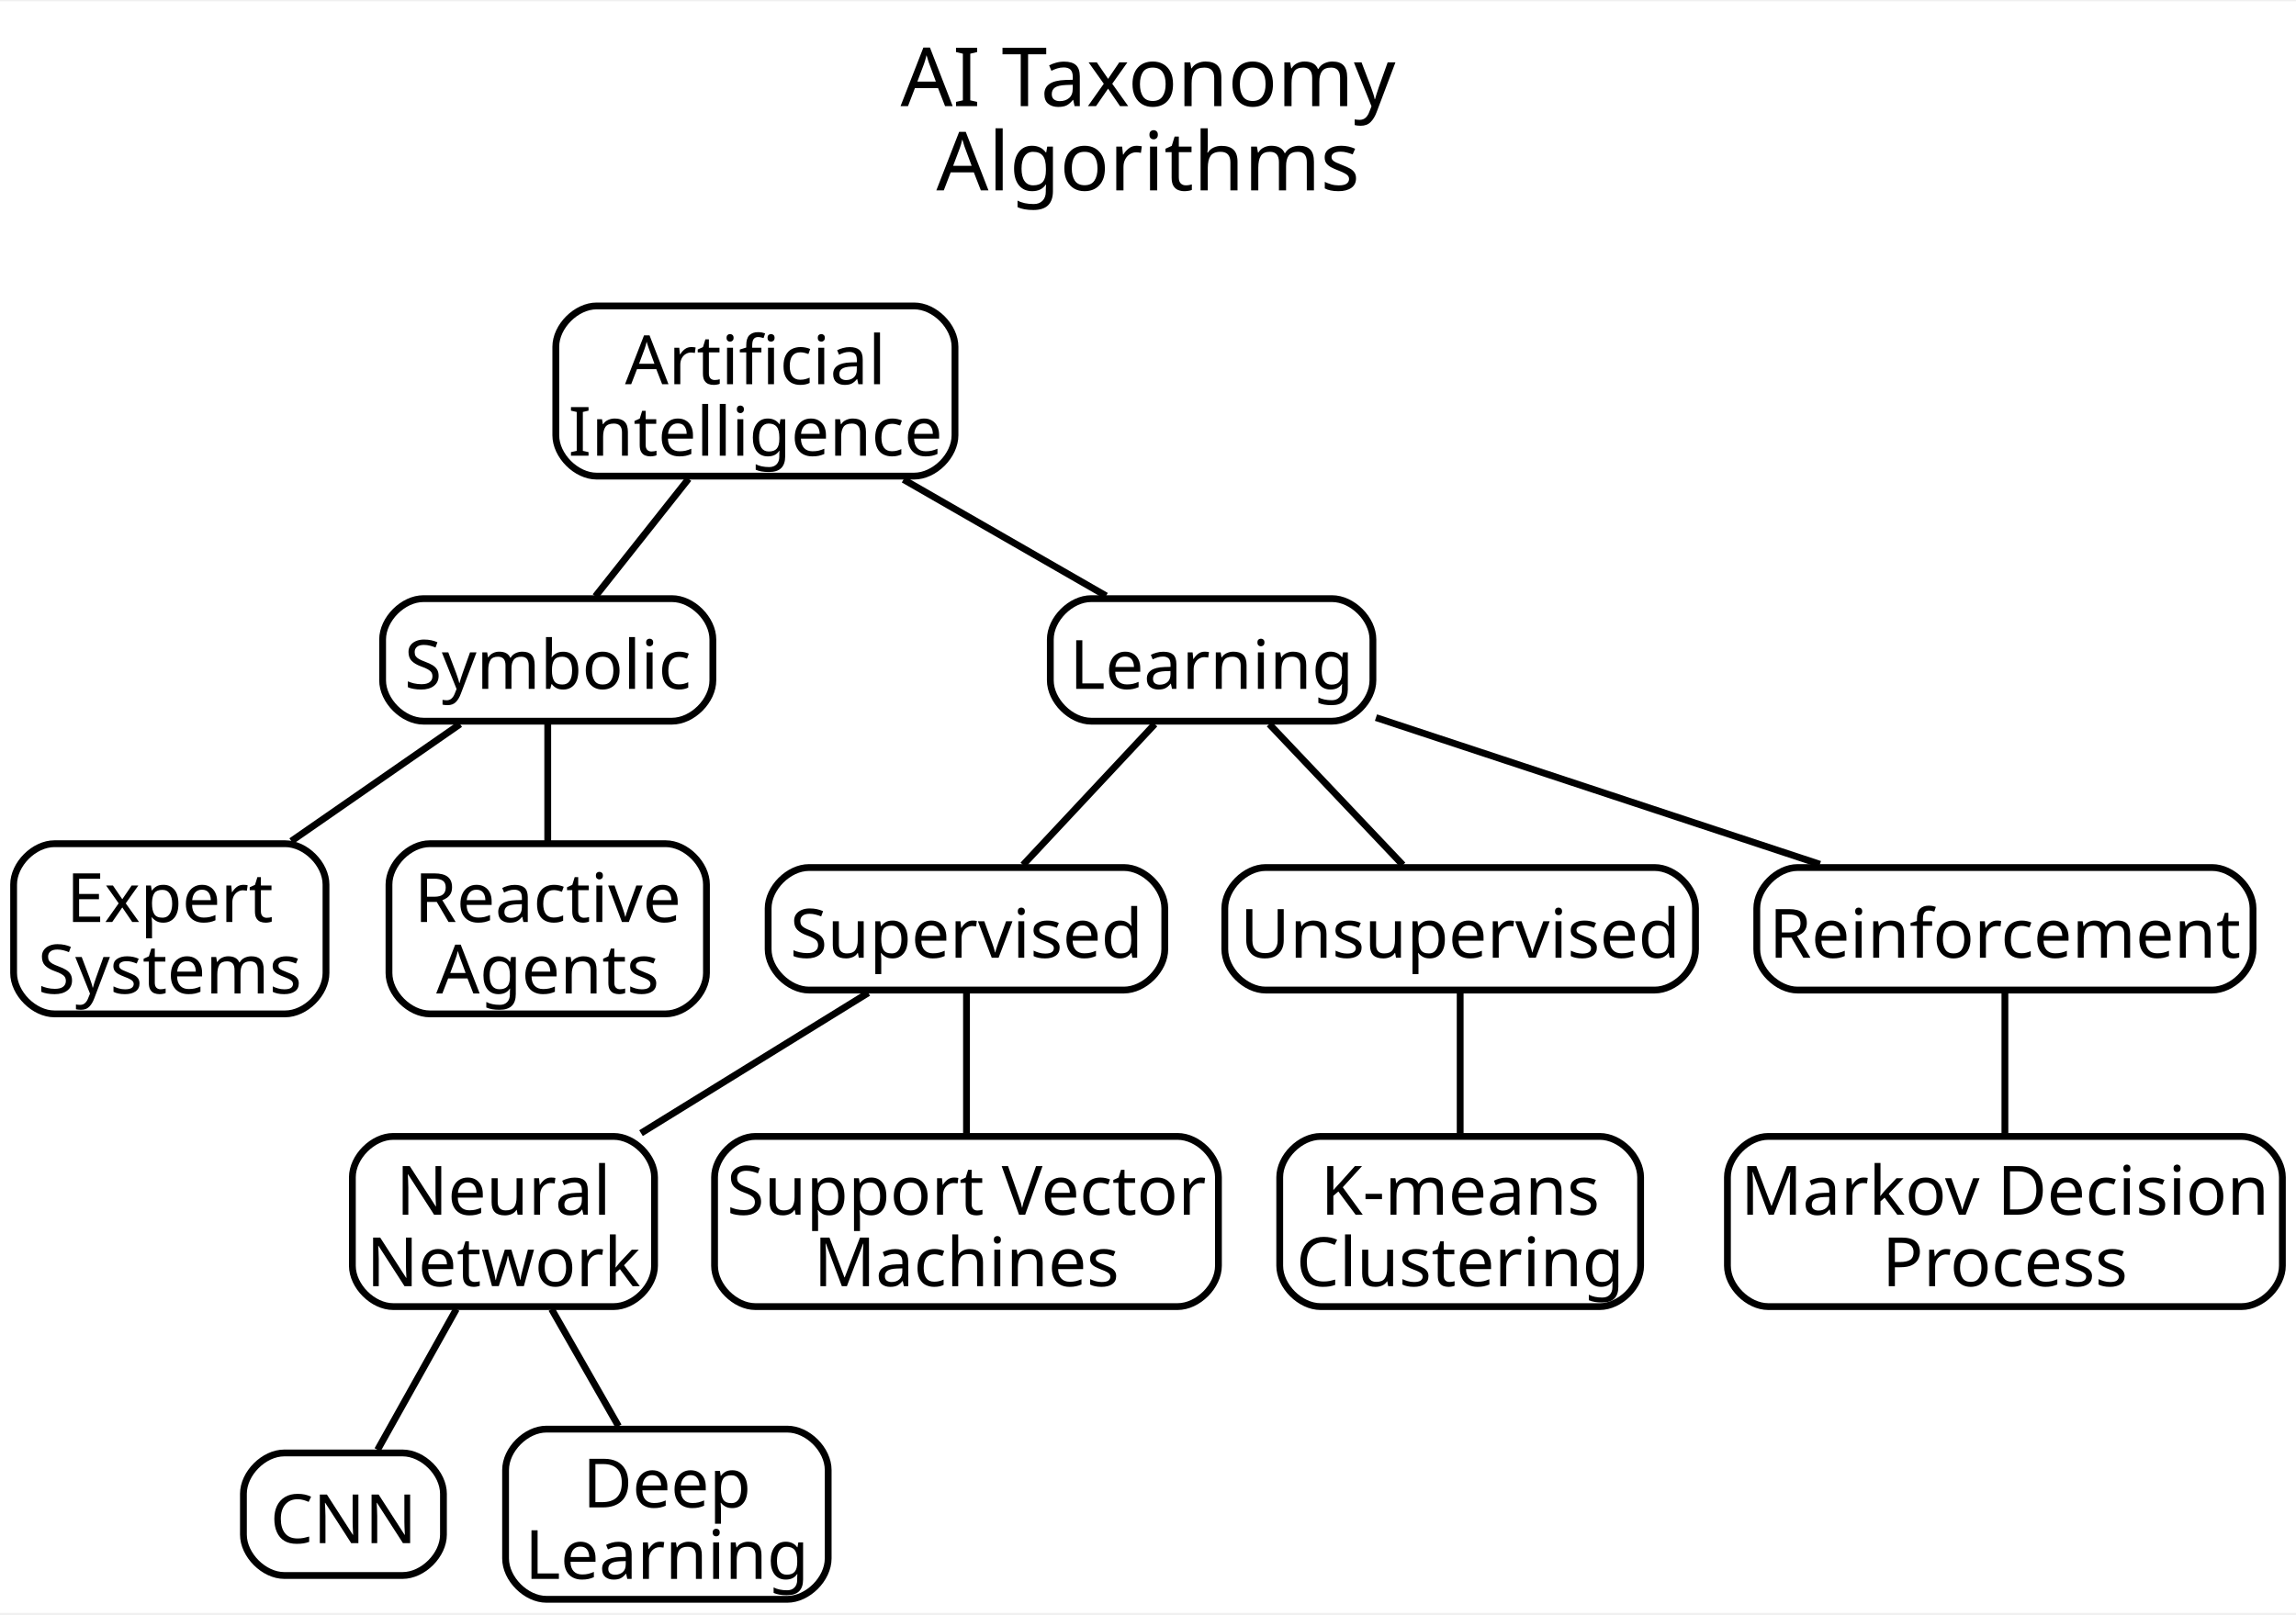
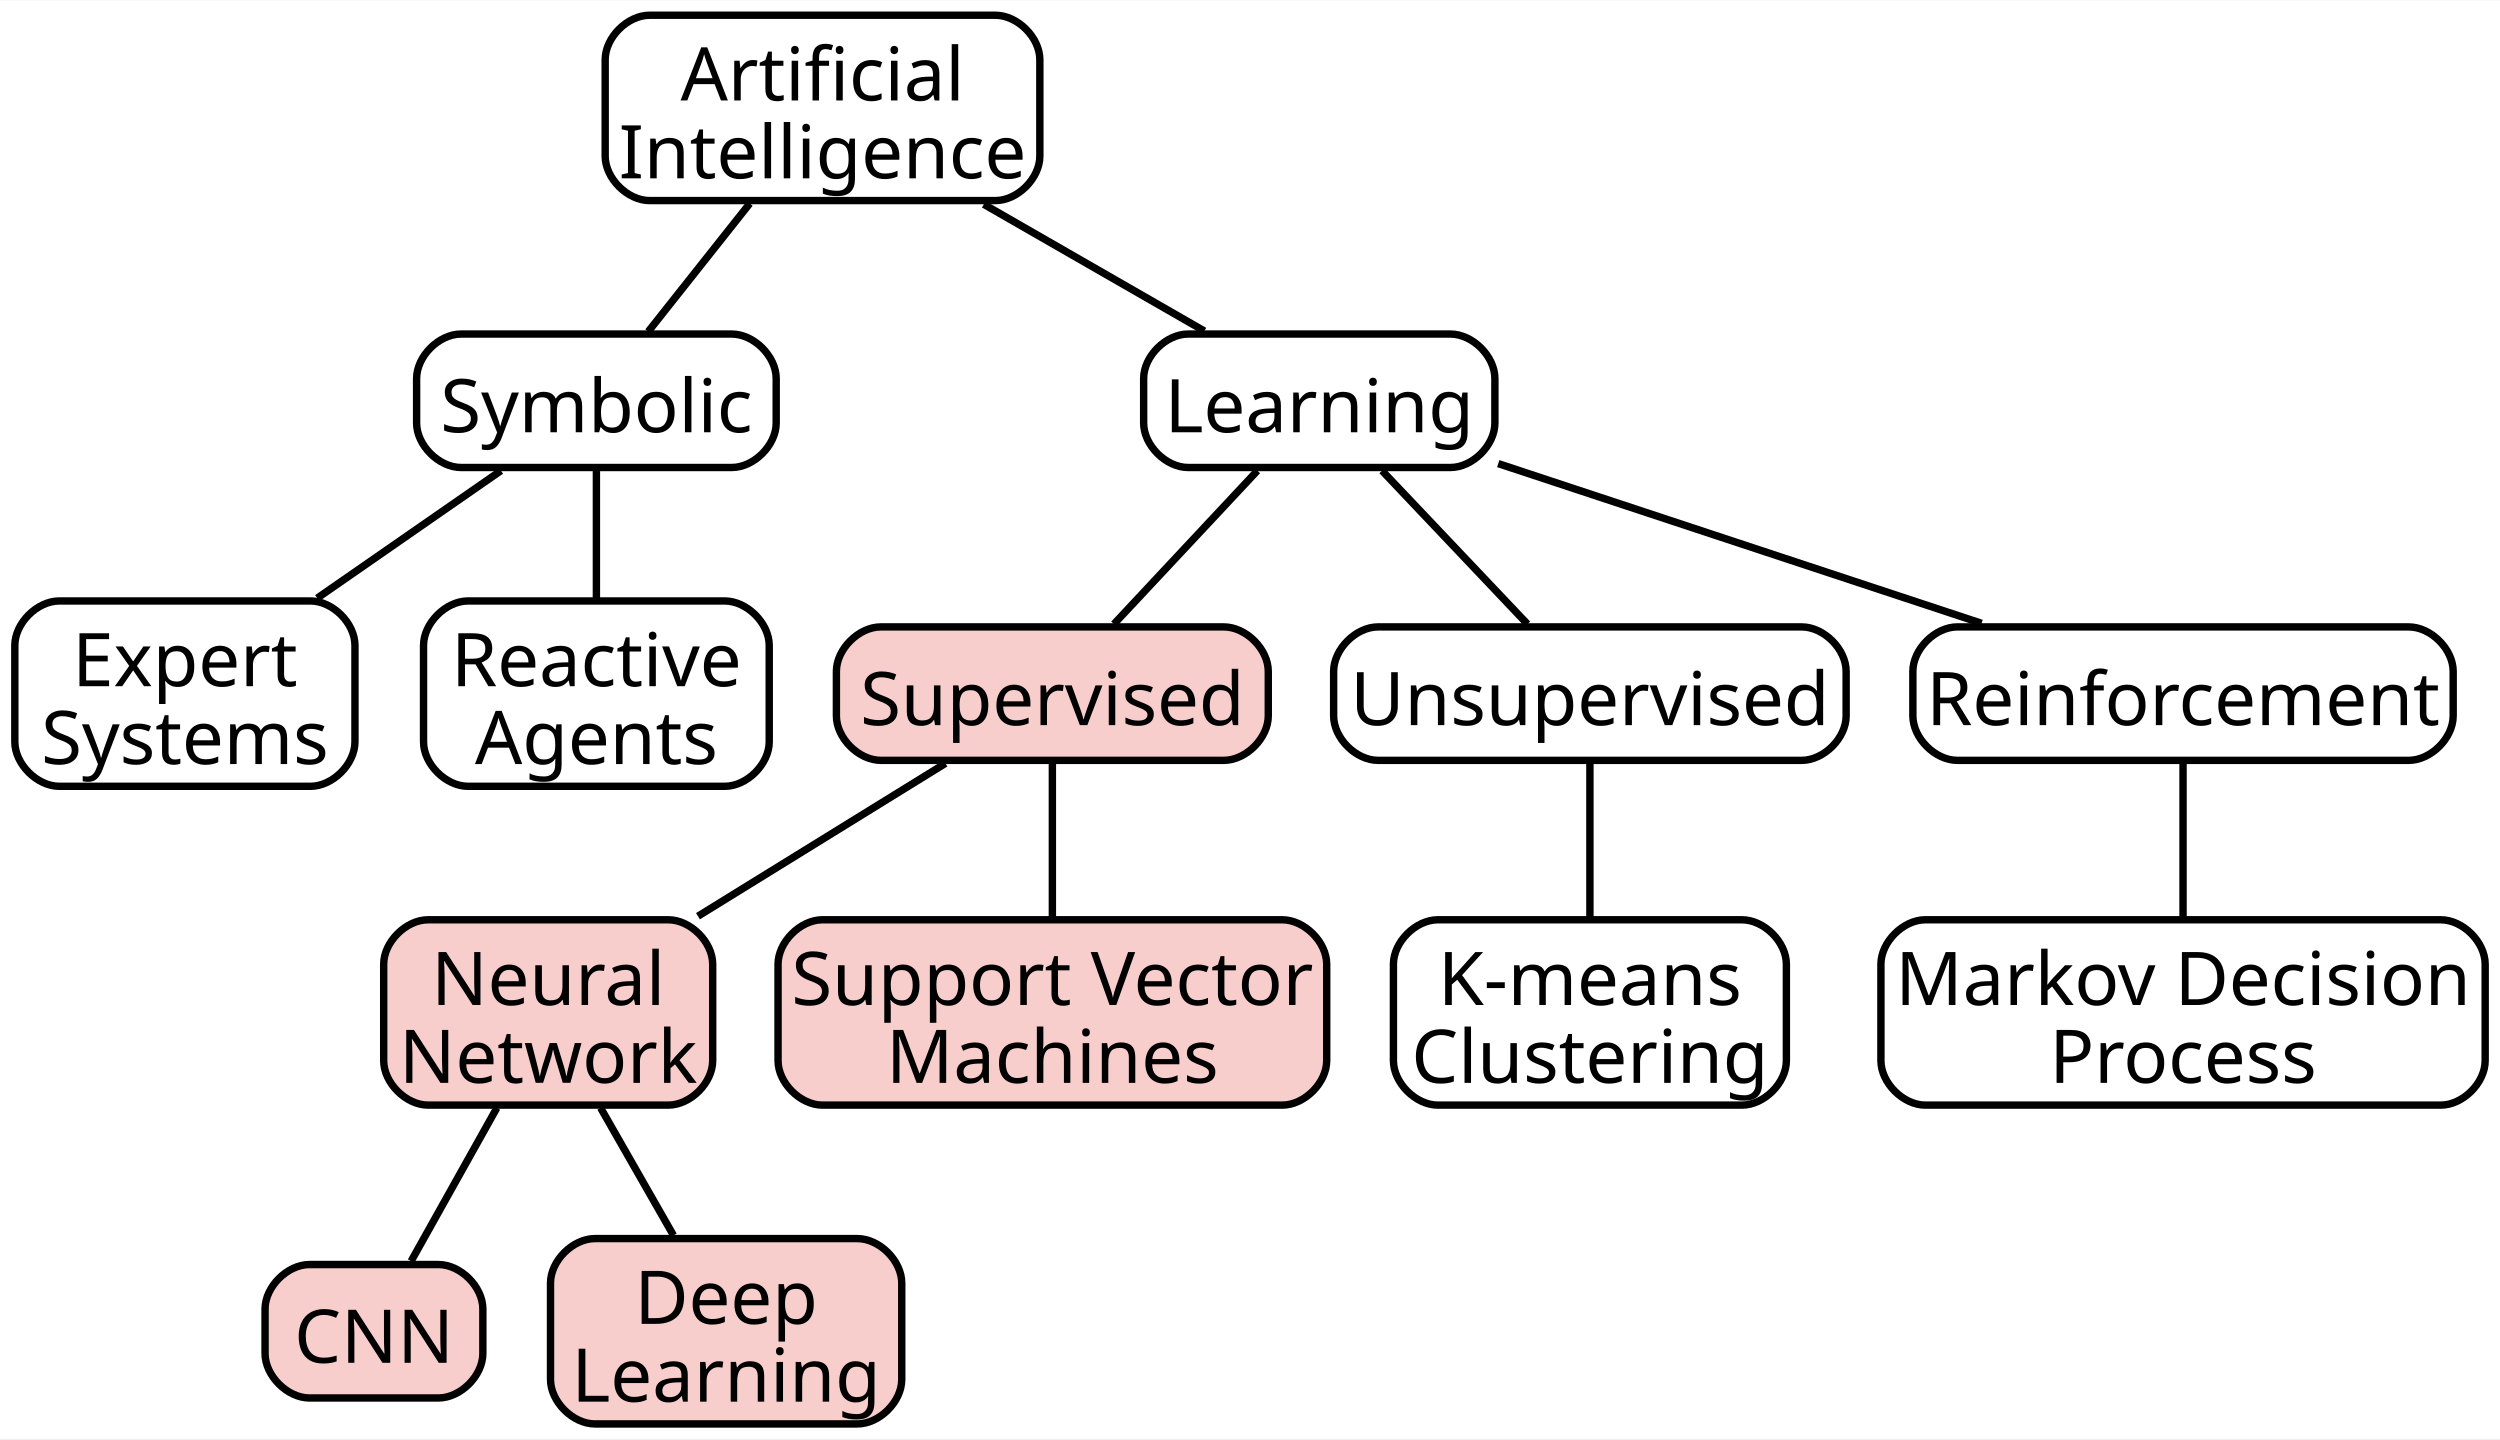
- <svg xmlns="http://www.w3.org/2000/svg" width="674pt" height="474pt" viewBox="0.00 0.00 674.38 473.50">
-   <g id="graph0" class="graph" transform="scale(1 1) rotate(0) translate(4 469.5)">
-     <polygon fill="white" stroke="none" points="-4,4 -4,-469.5 670.38,-469.5 670.38,4 -4,4" />
-     <text text-anchor="middle" x="333.19" y="-438.7" font-family="Garmond" font-size="24.00">AI Taxonomy</text>
-     <text text-anchor="middle" x="333.19" y="-413.95" font-family="Garmond" font-size="24.00">Algorithms</text>
+ <svg xmlns="http://www.w3.org/2000/svg" width="674pt" height="388pt" viewBox="0.00 0.00 674.38 388.00">
+   <g id="graph0" class="graph" transform="scale(1 1) rotate(0) translate(4 384)">
+     <polygon fill="white" stroke="none" points="-4,4 -4,-384 670.38,-384 670.38,4 -4,4" />
    <g id="node1" class="node">
      <path fill="none" stroke="black" stroke-width="2" d="M264.5,-380C264.5,-380 171.25,-380 171.25,-380 165.25,-380 159.25,-374 159.25,-368 159.25,-368 159.25,-342 159.25,-342 159.25,-336 165.25,-330 171.25,-330 171.25,-330 264.5,-330 264.5,-330 270.5,-330 276.5,-336 276.5,-342 276.5,-342 276.5,-368 276.5,-368 276.5,-374 270.5,-380 264.5,-380" />
      <text text-anchor="middle" x="217.88" y="-357" font-family="Garmond" font-size="20.00">Artificial</text>
      <text text-anchor="middle" x="217.88" y="-336" font-family="Garmond" font-size="20.00">Intelligence</text>
    </g>
    <g id="node3" class="node">
      <path fill="none" stroke="black" stroke-width="2" d="M193.38,-294C193.38,-294 120.38,-294 120.38,-294 114.38,-294 108.38,-288 108.38,-282 108.38,-282 108.38,-270 108.38,-270 108.38,-264 114.38,-258 120.38,-258 120.38,-258 193.38,-258 193.38,-258 199.38,-258 205.38,-264 205.38,-270 205.38,-270 205.38,-282 205.38,-282 205.38,-288 199.38,-294 193.38,-294" />
      <text text-anchor="middle" x="156.88" y="-267.5" font-family="Garmond" font-size="20.00">Symbolic</text>
    </g>
    <g id="edge1" class="edge">
      <path fill="none" stroke="black" stroke-width="2" d="M198.24,-329.21C189.32,-317.96 178.98,-304.9 170.87,-294.67" />
    </g>
    <g id="node4" class="node">
      <path fill="none" stroke="black" stroke-width="2" d="M387.25,-294C387.25,-294 316.5,-294 316.5,-294 310.5,-294 304.5,-288 304.5,-282 304.5,-282 304.5,-270 304.5,-270 304.5,-264 310.5,-258 316.5,-258 316.5,-258 387.25,-258 387.25,-258 393.25,-258 399.25,-264 399.25,-270 399.25,-270 399.25,-282 399.25,-282 399.25,-288 393.25,-294 387.25,-294" />
      <text text-anchor="middle" x="351.88" y="-267.5" font-family="Garmond" font-size="20.00">Learning</text>
    </g>
    <g id="edge2" class="edge">
      <path fill="none" stroke="black" stroke-width="2" d="M261.38,-329C280.79,-317.85 303.21,-304.96 320.88,-294.81" />
    </g>
    <g id="node8" class="node">
      <path fill="none" stroke="black" stroke-width="2" d="M79.75,-222C79.75,-222 12,-222 12,-222 6,-222 0,-216 0,-210 0,-210 0,-184 0,-184 0,-178 6,-172 12,-172 12,-172 79.75,-172 79.75,-172 85.75,-172 91.75,-178 91.75,-184 91.75,-184 91.75,-210 91.75,-210 91.75,-216 85.75,-222 79.75,-222" />
      <text text-anchor="middle" x="45.88" y="-199" font-family="Garmond" font-size="20.00">Expert</text>
      <text text-anchor="middle" x="45.88" y="-178" font-family="Garmond" font-size="20.00">Systems</text>
    </g>
    <g id="edge3" class="edge">
      <path fill="none" stroke="black" stroke-width="2" d="M131.13,-257.14C116.4,-246.92 97.7,-233.95 81.57,-222.76" />
    </g>
    <g id="node9" class="node">
      <path fill="none" stroke="black" stroke-width="2" d="M191.5,-222C191.5,-222 122.25,-222 122.25,-222 116.25,-222 110.25,-216 110.25,-210 110.25,-210 110.25,-184 110.25,-184 110.25,-178 116.25,-172 122.25,-172 122.25,-172 191.5,-172 191.5,-172 197.5,-172 203.5,-178 203.5,-184 203.5,-184 203.5,-210 203.5,-210 203.5,-216 197.5,-222 191.5,-222" />
      <text text-anchor="middle" x="156.88" y="-199" font-family="Garmond" font-size="20.00">Reactive</text>
      <text text-anchor="middle" x="156.88" y="-178" font-family="Garmond" font-size="20.00">Agents</text>
    </g>
    <g id="edge4" class="edge">
      <path fill="none" stroke="black" stroke-width="2" d="M156.88,-257.14C156.88,-246.92 156.88,-233.95 156.88,-222.76" />
    </g>
    <g id="node5" class="node">
-       <path fill="none" stroke="black" stroke-width="2" d="M326.12,-215C326.12,-215 233.62,-215 233.62,-215 227.62,-215 221.62,-209 221.62,-203 221.62,-203 221.62,-191 221.62,-191 221.62,-185 227.62,-179 233.62,-179 233.62,-179 326.12,-179 326.12,-179 332.12,-179 338.12,-185 338.12,-191 338.12,-191 338.12,-203 338.12,-203 338.12,-209 332.12,-215 326.12,-215" />
+       <path fill="#f8cecc" stroke="black" stroke-width="2" d="M326.12,-215C326.12,-215 233.62,-215 233.62,-215 227.62,-215 221.62,-209 221.62,-203 221.62,-203 221.62,-191 221.62,-191 221.62,-185 227.62,-179 233.62,-179 233.62,-179 326.12,-179 326.12,-179 332.12,-179 338.12,-185 338.12,-191 338.12,-191 338.12,-203 338.12,-203 338.12,-209 332.12,-215 326.12,-215" />
      <text text-anchor="middle" x="279.88" y="-188.5" font-family="Garmond" font-size="20.00">Supervised</text>
    </g>
    <g id="edge5" class="edge">
      <path fill="none" stroke="black" stroke-width="2" d="M335.18,-257.14C323.54,-244.7 308.1,-228.18 296.48,-215.76" />
    </g>
    <g id="node6" class="node">
      <path fill="none" stroke="black" stroke-width="2" d="M482,-215C482,-215 367.75,-215 367.75,-215 361.75,-215 355.75,-209 355.75,-203 355.75,-203 355.75,-191 355.75,-191 355.75,-185 361.75,-179 367.75,-179 367.75,-179 482,-179 482,-179 488,-179 494,-185 494,-191 494,-191 494,-203 494,-203 494,-209 488,-215 482,-215" />
      <text text-anchor="middle" x="424.88" y="-188.5" font-family="Garmond" font-size="20.00">Unsupervised</text>
    </g>
    <g id="edge6" class="edge">
      <path fill="none" stroke="black" stroke-width="2" d="M368.81,-257.14C380.6,-244.7 396.26,-228.18 408.04,-215.76" />
    </g>
    <g id="node7" class="node">
      <path fill="none" stroke="black" stroke-width="2" d="M645.75,-215C645.75,-215 524,-215 524,-215 518,-215 512,-209 512,-203 512,-203 512,-191 512,-191 512,-185 518,-179 524,-179 524,-179 645.75,-179 645.75,-179 651.75,-179 657.75,-185 657.75,-191 657.75,-191 657.75,-203 657.75,-203 657.75,-209 651.75,-215 645.75,-215" />
      <text text-anchor="middle" x="584.88" y="-188.5" font-family="Garmond" font-size="20.00">Reinforcement</text>
    </g>
    <g id="edge7" class="edge">
      <path fill="none" stroke="black" stroke-width="2" d="M400.15,-259.05C438.14,-246.49 491.07,-229 530.54,-215.96" />
    </g>
    <g id="node10" class="node">
-       <path fill="none" stroke="black" stroke-width="2" d="M176.25,-136C176.25,-136 111.5,-136 111.5,-136 105.5,-136 99.5,-130 99.5,-124 99.5,-124 99.5,-98 99.5,-98 99.5,-92 105.5,-86 111.5,-86 111.5,-86 176.25,-86 176.25,-86 182.25,-86 188.25,-92 188.25,-98 188.25,-98 188.25,-124 188.25,-124 188.25,-130 182.25,-136 176.25,-136" />
+       <path fill="#f8cecc" stroke="black" stroke-width="2" d="M176.25,-136C176.25,-136 111.5,-136 111.5,-136 105.5,-136 99.5,-130 99.5,-124 99.5,-124 99.5,-98 99.5,-98 99.5,-92 105.5,-86 111.5,-86 111.5,-86 176.25,-86 176.25,-86 182.25,-86 188.25,-92 188.25,-98 188.25,-98 188.25,-124 188.25,-124 188.25,-130 182.25,-136 176.25,-136" />
      <text text-anchor="middle" x="143.88" y="-113" font-family="Garmond" font-size="20.00">Neural</text>
      <text text-anchor="middle" x="143.88" y="-92" font-family="Garmond" font-size="20.00">Network</text>
    </g>
    <g id="edge8" class="edge">
      <path fill="none" stroke="black" stroke-width="2" d="M251.03,-178.19C231.62,-166.19 205.74,-150.21 184.28,-136.96" />
    </g>
    <g id="node11" class="node">
-       <path fill="none" stroke="black" stroke-width="2" d="M341.88,-136C341.88,-136 217.88,-136 217.88,-136 211.88,-136 205.88,-130 205.88,-124 205.88,-124 205.88,-98 205.88,-98 205.88,-92 211.88,-86 217.88,-86 217.88,-86 341.88,-86 341.88,-86 347.88,-86 353.88,-92 353.88,-98 353.88,-98 353.88,-124 353.88,-124 353.88,-130 347.88,-136 341.88,-136" />
+       <path fill="#f8cecc" stroke="black" stroke-width="2" d="M341.88,-136C341.88,-136 217.88,-136 217.88,-136 211.88,-136 205.88,-130 205.88,-124 205.88,-124 205.88,-98 205.88,-98 205.88,-92 211.88,-86 217.88,-86 217.88,-86 341.88,-86 341.88,-86 347.88,-86 353.88,-92 353.88,-98 353.88,-98 353.88,-124 353.88,-124 353.88,-130 347.88,-136 341.88,-136" />
      <text text-anchor="middle" x="279.88" y="-113" font-family="Garmond" font-size="20.00">Support Vector</text>
      <text text-anchor="middle" x="279.88" y="-92" font-family="Garmond" font-size="20.00">Machines</text>
    </g>
    <g id="edge9" class="edge">
      <path fill="none" stroke="black" stroke-width="2" d="M279.88,-178.19C279.88,-166.15 279.88,-150.08 279.88,-136.8" />
    </g>
    <g id="node12" class="node">
      <path fill="none" stroke="black" stroke-width="2" d="M465.88,-136C465.88,-136 383.88,-136 383.88,-136 377.88,-136 371.88,-130 371.88,-124 371.88,-124 371.88,-98 371.88,-98 371.88,-92 377.88,-86 383.88,-86 383.88,-86 465.88,-86 465.88,-86 471.88,-86 477.88,-92 477.88,-98 477.88,-98 477.88,-124 477.88,-124 477.88,-130 471.88,-136 465.88,-136" />
      <text text-anchor="middle" x="424.88" y="-113" font-family="Garmond" font-size="20.00">K-means</text>
      <text text-anchor="middle" x="424.88" y="-92" font-family="Garmond" font-size="20.00">Clustering</text>
    </g>
    <g id="edge10" class="edge">
      <path fill="none" stroke="black" stroke-width="2" d="M424.88,-178.19C424.88,-166.15 424.88,-150.08 424.88,-136.8" />
    </g>
    <g id="node13" class="node">
      <path fill="none" stroke="black" stroke-width="2" d="M654.38,-136C654.38,-136 515.38,-136 515.38,-136 509.38,-136 503.38,-130 503.38,-124 503.38,-124 503.38,-98 503.38,-98 503.38,-92 509.38,-86 515.38,-86 515.38,-86 654.38,-86 654.38,-86 660.38,-86 666.38,-92 666.38,-98 666.38,-98 666.38,-124 666.38,-124 666.38,-130 660.38,-136 654.38,-136" />
      <text text-anchor="middle" x="584.88" y="-113" font-family="Garmond" font-size="20.00">Markov Decision</text>
      <text text-anchor="middle" x="584.88" y="-92" font-family="Garmond" font-size="20.00">Process</text>
    </g>
    <g id="edge11" class="edge">
      <path fill="none" stroke="black" stroke-width="2" d="M584.88,-178.19C584.88,-166.15 584.88,-150.08 584.88,-136.8" />
    </g>
    <g id="node14" class="node">
-       <path fill="none" stroke="black" stroke-width="2" d="M114.25,-43C114.25,-43 79.5,-43 79.5,-43 73.5,-43 67.5,-37 67.5,-31 67.5,-31 67.5,-19 67.5,-19 67.5,-13 73.5,-7 79.5,-7 79.5,-7 114.25,-7 114.25,-7 120.25,-7 126.25,-13 126.25,-19 126.25,-19 126.25,-31 126.25,-31 126.25,-37 120.25,-43 114.25,-43" />
+       <path fill="#f8cecc" stroke="black" stroke-width="2" d="M114.25,-43C114.25,-43 79.5,-43 79.5,-43 73.5,-43 67.5,-37 67.5,-31 67.5,-31 67.5,-19 67.5,-19 67.5,-13 73.5,-7 79.5,-7 79.5,-7 114.25,-7 114.25,-7 120.25,-7 126.25,-13 126.25,-19 126.25,-19 126.25,-31 126.25,-31 126.25,-37 120.25,-43 114.25,-43" />
      <text text-anchor="middle" x="96.88" y="-16.5" font-family="Garmond" font-size="20.00">CNN</text>
    </g>
    <g id="edge12" class="edge">
      <path fill="none" stroke="black" stroke-width="2" d="M130.03,-85.25C122.61,-71.99 113.64,-55.95 106.9,-43.91" />
    </g>
    <g id="node15" class="node">
-       <path fill="none" stroke="black" stroke-width="2" d="M227.25,-50C227.25,-50 156.5,-50 156.5,-50 150.5,-50 144.5,-44 144.5,-38 144.5,-38 144.5,-12 144.5,-12 144.5,-6 150.5,0 156.5,0 156.5,0 227.25,0 227.25,0 233.25,0 239.25,-6 239.25,-12 239.25,-12 239.25,-38 239.25,-38 239.25,-44 233.25,-50 227.25,-50" />
+       <path fill="#f8cecc" stroke="black" stroke-width="2" d="M227.25,-50C227.25,-50 156.5,-50 156.5,-50 150.5,-50 144.5,-44 144.5,-38 144.5,-38 144.5,-12 144.5,-12 144.5,-6 150.5,0 156.5,0 156.5,0 227.25,0 227.25,0 233.25,0 239.25,-6 239.25,-12 239.25,-12 239.25,-38 239.25,-38 239.25,-44 233.25,-50 227.25,-50" />
      <text text-anchor="middle" x="191.88" y="-27" font-family="Garmond" font-size="20.00">Deep</text>
      <text text-anchor="middle" x="191.88" y="-6" font-family="Garmond" font-size="20.00">Learning</text>
    </g>
    <g id="edge13" class="edge">
      <path fill="none" stroke="black" stroke-width="2" d="M158.02,-85.25C164.21,-74.41 171.47,-61.72 177.67,-50.86" />
    </g>
  </g>
</svg>
